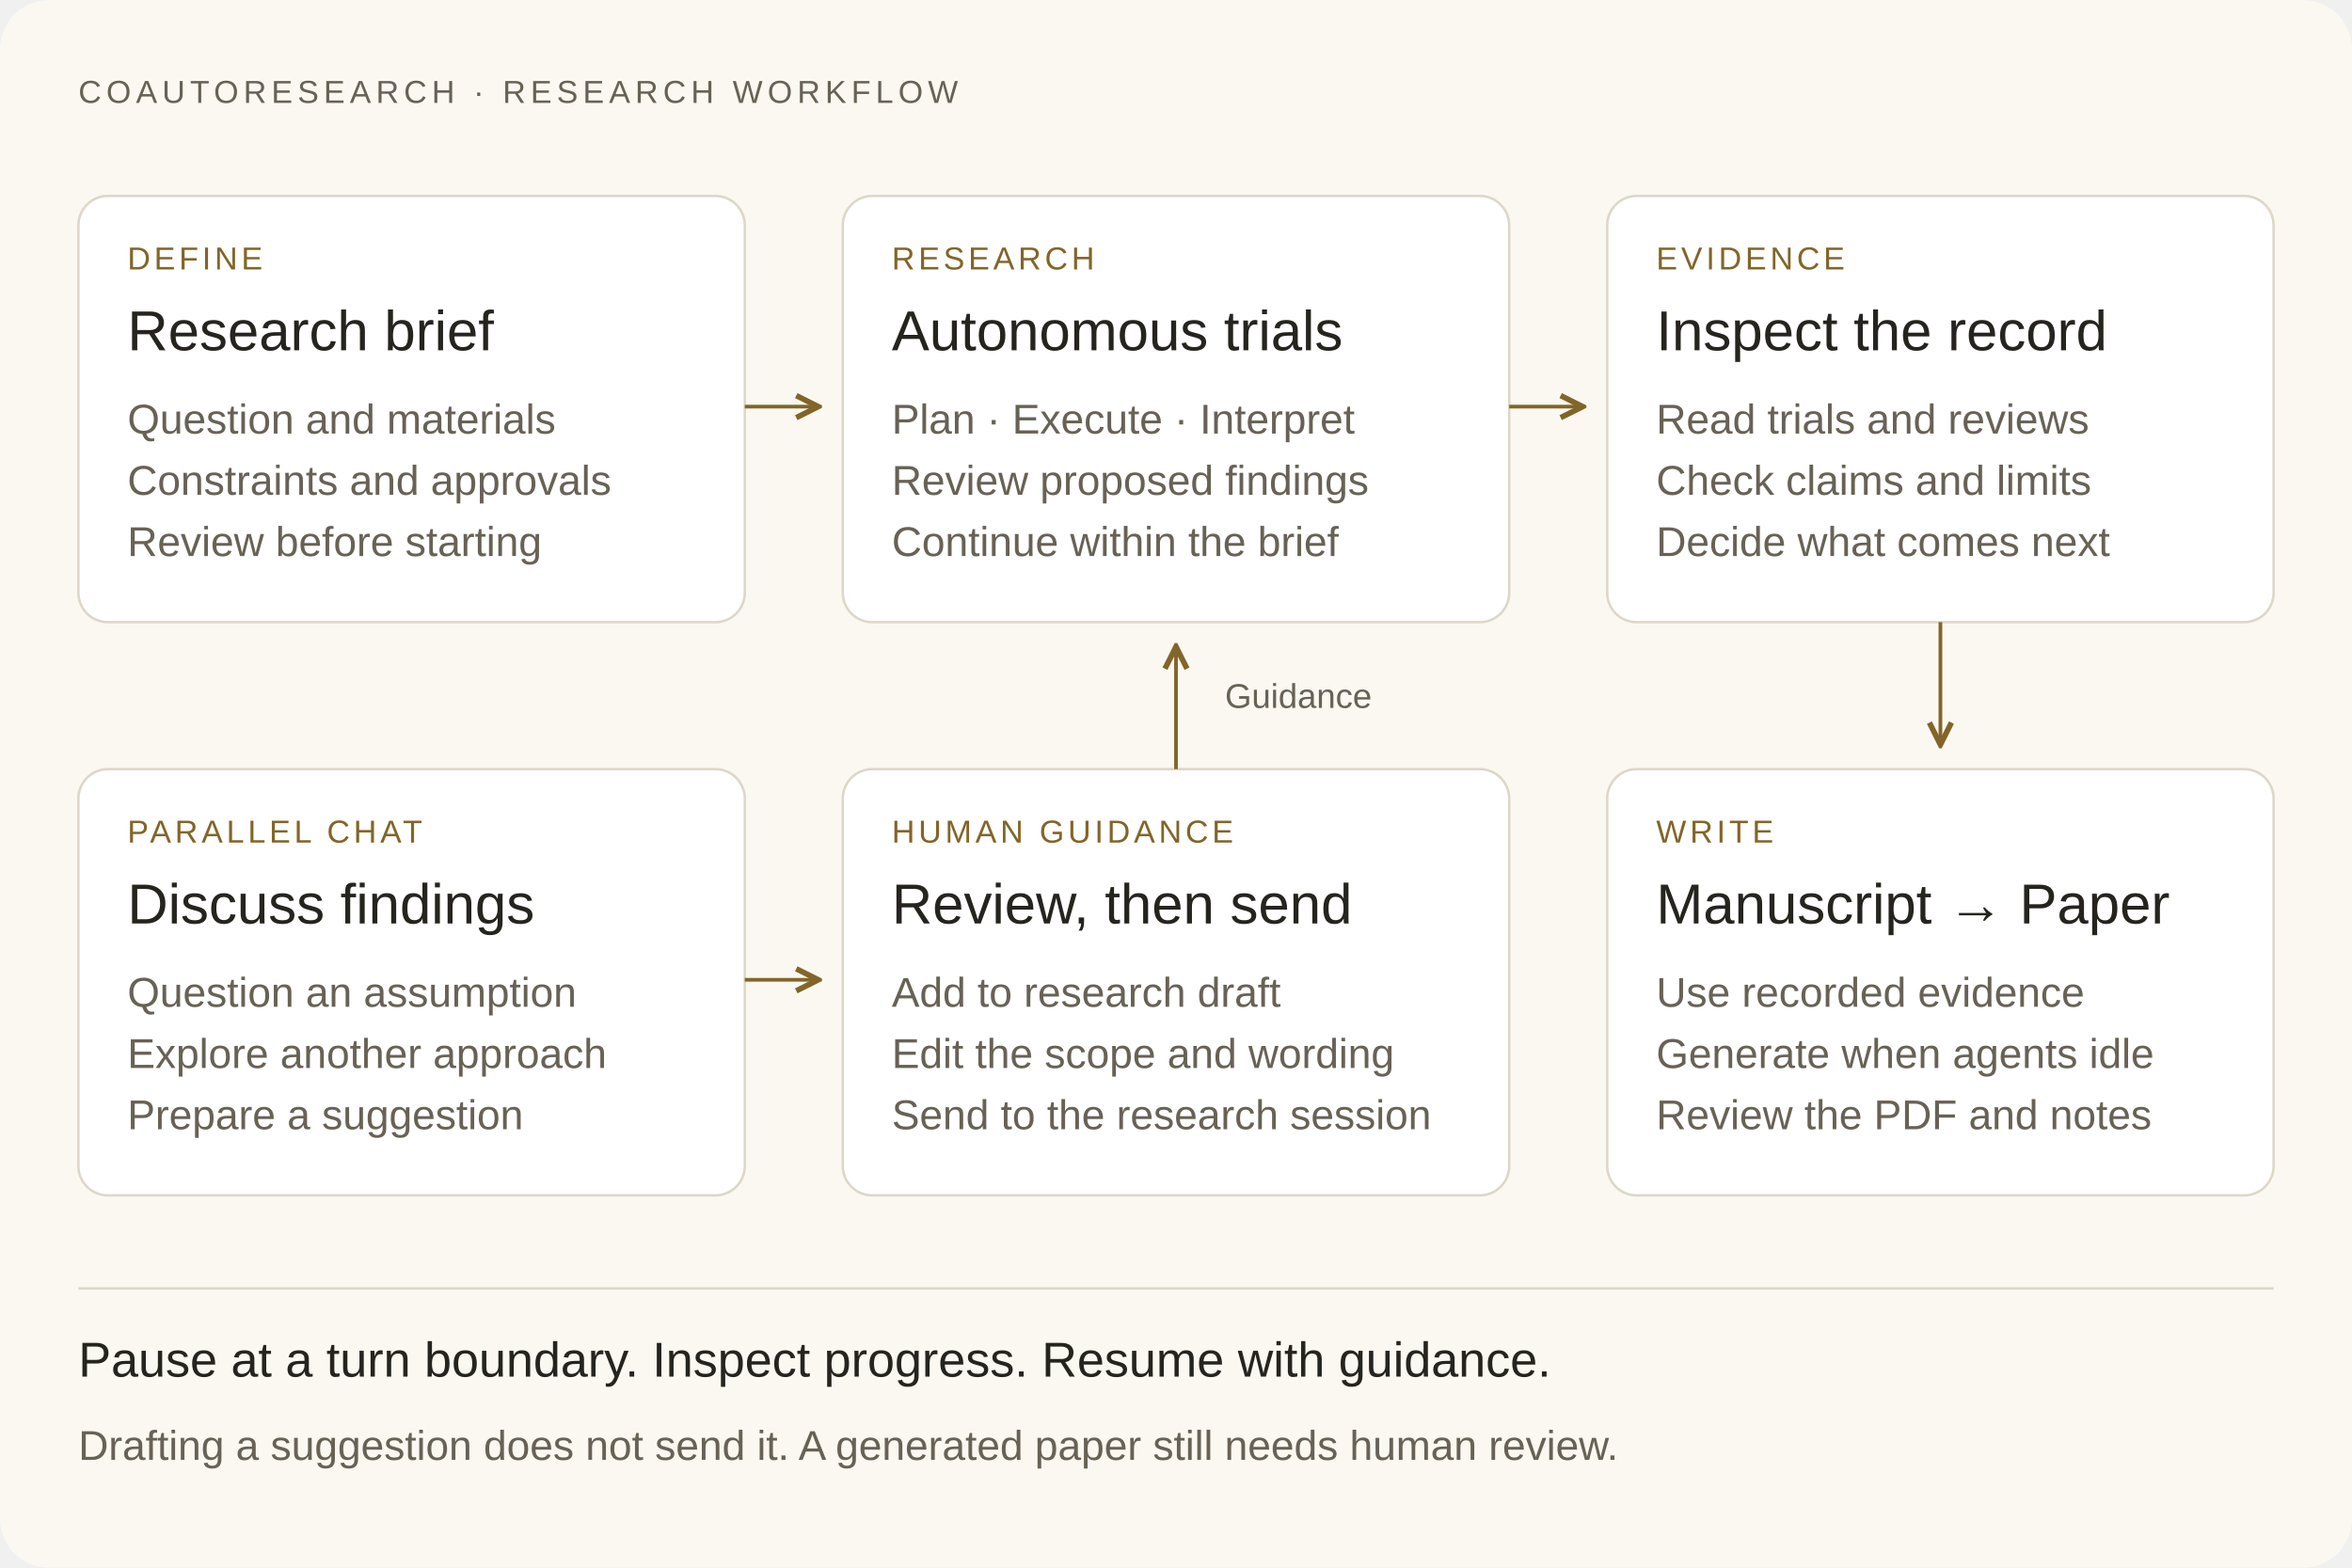
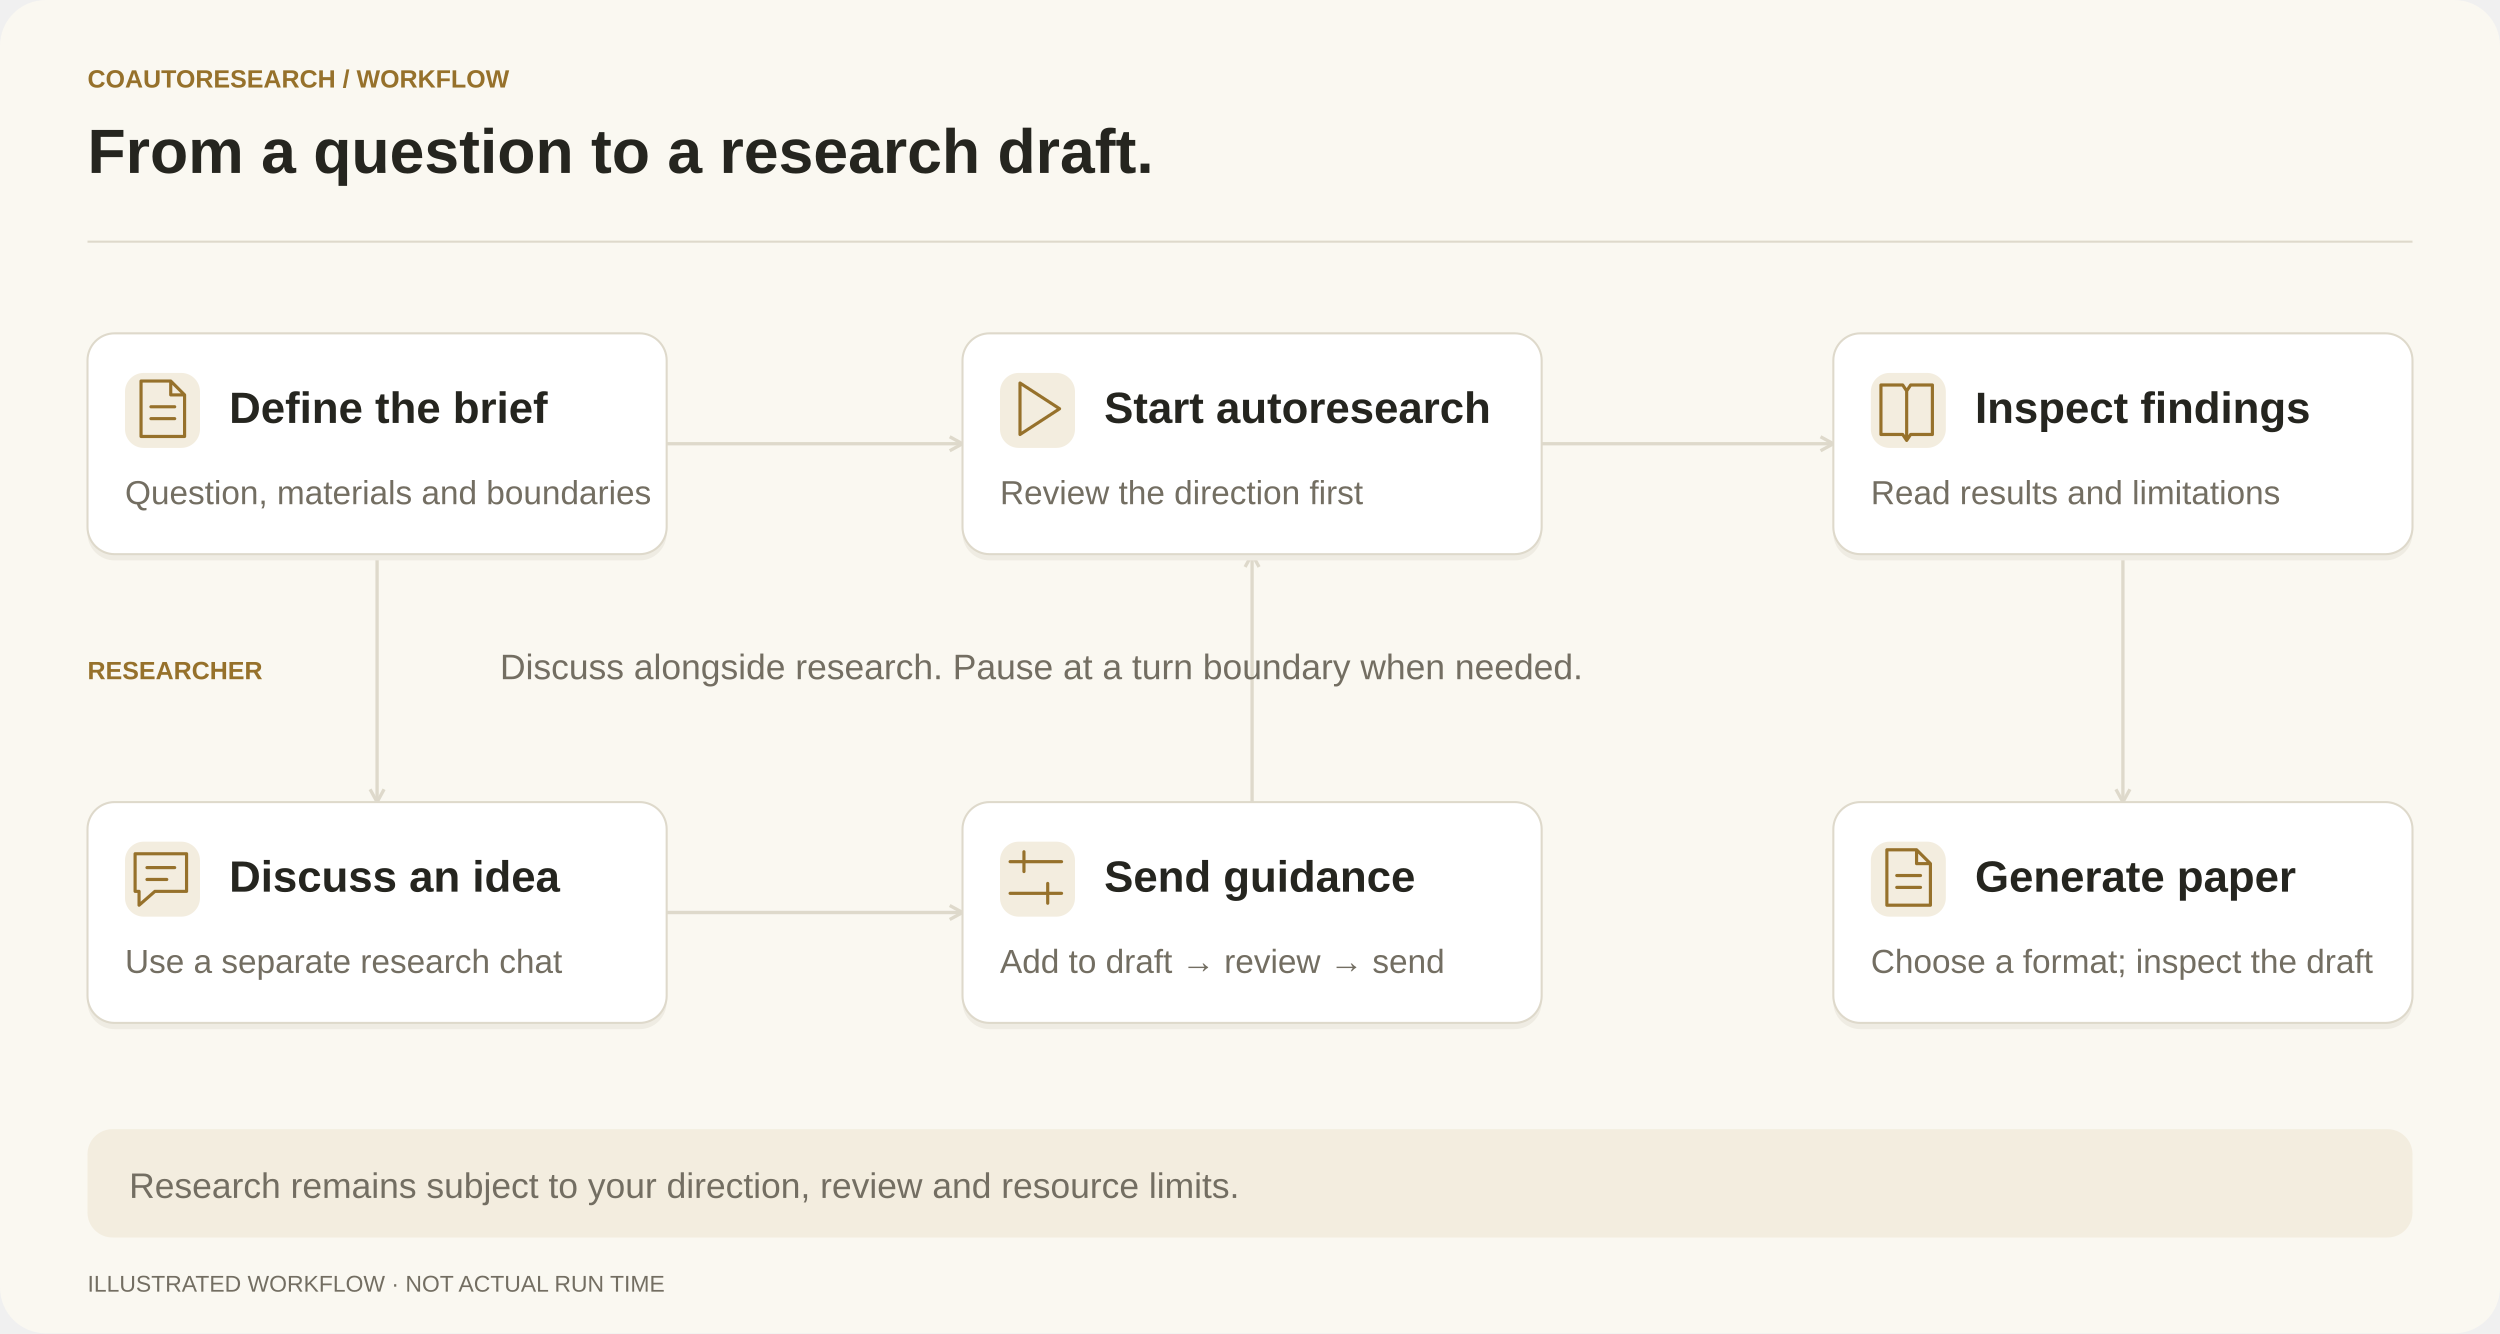
- <svg xmlns="http://www.w3.org/2000/svg" width="960" height="640" viewBox="0 0 960 640" role="img" aria-labelledby="title desc">
-   <defs>
-     <marker id="arrow" markerWidth="8" markerHeight="8" refX="7" refY="4" orient="auto-start-reverse">
-       <path d="M1 1 L7 4 L1 7" fill="none" stroke="#826528" stroke-width="1.5" />
-     </marker>
-   </defs>
-   <rect width="960" height="640" rx="20" fill="#faf8f1" />
+ <svg xmlns="http://www.w3.org/2000/svg" width="1200" height="640" viewBox="0 0 1200 640" role="img">
+   <rect width="1200" height="640" rx="22" fill="#faf8f1" />
  <g font-family="Arial, Helvetica, sans-serif">
-     <text x="32" y="42" fill="#686256" font-size="13" letter-spacing="2">COAUTORESEARCH · RESEARCH WORKFLOW</text>
-     <rect x="32" y="80" width="272" height="174" rx="12" fill="#ffffff" stroke="#ddd7c9" />
-     <text x="52" y="110" fill="#826528" font-size="13" letter-spacing="1.5">DEFINE</text>
-     <text x="52" y="143" fill="#26241f" font-size="23">Research brief</text>
-     <text x="52" y="177" fill="#686256" font-size="17">Question and materials</text>
-     <text x="52" y="202" fill="#686256" font-size="17">Constraints and approvals</text>
-     <text x="52" y="227" fill="#686256" font-size="17">Review before starting</text>
-     <rect x="344" y="80" width="272" height="174" rx="12" fill="#ffffff" stroke="#ddd7c9" />
-     <text x="364" y="110" fill="#826528" font-size="13" letter-spacing="1.5">RESEARCH</text>
-     <text x="364" y="143" fill="#26241f" font-size="23">Autonomous trials</text>
-     <text x="364" y="177" fill="#686256" font-size="17">Plan · Execute · Interpret</text>
-     <text x="364" y="202" fill="#686256" font-size="17">Review proposed findings</text>
-     <text x="364" y="227" fill="#686256" font-size="17">Continue within the brief</text>
-     <rect x="656" y="80" width="272" height="174" rx="12" fill="#ffffff" stroke="#ddd7c9" />
-     <text x="676" y="110" fill="#826528" font-size="13" letter-spacing="1.5">EVIDENCE</text>
-     <text x="676" y="143" fill="#26241f" font-size="23">Inspect the record</text>
-     <text x="676" y="177" fill="#686256" font-size="17">Read trials and reviews</text>
-     <text x="676" y="202" fill="#686256" font-size="17">Check claims and limits</text>
-     <text x="676" y="227" fill="#686256" font-size="17">Decide what comes next</text>
-     <path d="M304 166 H334" fill="none" stroke="#826528" stroke-width="1.5" marker-end="url(#arrow)" />
-     <path d="M616 166 H646" fill="none" stroke="#826528" stroke-width="1.5" marker-end="url(#arrow)" />
-     <rect x="32" y="314" width="272" height="174" rx="12" fill="#ffffff" stroke="#ddd7c9" />
-     <text x="52" y="344" fill="#826528" font-size="13" letter-spacing="1.5">PARALLEL CHAT</text>
-     <text x="52" y="377" fill="#26241f" font-size="23">Discuss findings</text>
-     <text x="52" y="411" fill="#686256" font-size="17">Question an assumption</text>
-     <text x="52" y="436" fill="#686256" font-size="17">Explore another approach</text>
-     <text x="52" y="461" fill="#686256" font-size="17">Prepare a suggestion</text>
-     <rect x="344" y="314" width="272" height="174" rx="12" fill="#ffffff" stroke="#ddd7c9" />
-     <text x="364" y="344" fill="#826528" font-size="13" letter-spacing="1.5">HUMAN GUIDANCE</text>
-     <text x="364" y="377" fill="#26241f" font-size="23">Review, then send</text>
-     <text x="364" y="411" fill="#686256" font-size="17">Add to research draft</text>
-     <text x="364" y="436" fill="#686256" font-size="17">Edit the scope and wording</text>
-     <text x="364" y="461" fill="#686256" font-size="17">Send to the research session</text>
-     <path d="M304 400 H334" fill="none" stroke="#826528" stroke-width="1.5" marker-end="url(#arrow)" />
-     <path d="M480 314 V264" fill="none" stroke="#826528" stroke-width="1.5" marker-end="url(#arrow)" />
-     <text x="500" y="289" fill="#686256" font-size="14">Guidance</text>
-     <rect x="656" y="314" width="272" height="174" rx="12" fill="#ffffff" stroke="#ddd7c9" />
-     <text x="676" y="344" fill="#826528" font-size="13" letter-spacing="1.5">WRITE</text>
-     <text x="676" y="377" fill="#26241f" font-size="23">Manuscript → Paper</text>
-     <text x="676" y="411" fill="#686256" font-size="17">Use recorded evidence</text>
-     <text x="676" y="436" fill="#686256" font-size="17">Generate when agents idle</text>
-     <text x="676" y="461" fill="#686256" font-size="17">Review the PDF and notes</text>
-     <path d="M792 254 V304" fill="none" stroke="#826528" stroke-width="1.5" marker-end="url(#arrow)" />
-     <path d="M32 526 H928" stroke="#ddd7c9" />
-     <text x="32" y="562" fill="#26241f" font-size="20">Pause at a turn boundary. Inspect progress. Resume with guidance.</text>
-     <text x="32" y="596" fill="#686256" font-size="17">Drafting a suggestion does not send it. A generated paper still needs human review.</text>
+     <path d="M320.00 213.00 L462.00 213.00" fill="none" stroke="#ded9cb" stroke-width="1.6" stroke-linejoin="round" />
+     <path d="M455.857 216.356 L462 213 L455.857 209.644" stroke="#ded9cb" stroke-width="1.6" fill="none" />
+     <path d="M740.00 213.00 L880.00 213.00" fill="none" stroke="#ded9cb" stroke-width="1.6" stroke-linejoin="round" />
+     <path d="M873.857 216.356 L880 213 L873.857 209.644" stroke="#ded9cb" stroke-width="1.6" fill="none" />
+     <path d="M181.00 266.00 L181.00 385.00" fill="none" stroke="#ded9cb" stroke-width="1.6" stroke-linejoin="round" />
+     <path d="M177.644 378.857 L181 385 L184.356 378.857" stroke="#ded9cb" stroke-width="1.6" fill="none" />
+     <path d="M320.00 438.00 L462.00 438.00" fill="none" stroke="#ded9cb" stroke-width="1.6" stroke-linejoin="round" />
+     <path d="M455.857 441.356 L462 438 L455.857 434.644" stroke="#ded9cb" stroke-width="1.6" fill="none" />
+     <path d="M601.00 385.00 L601.00 266.00" fill="none" stroke="#ded9cb" stroke-width="1.6" stroke-linejoin="round" />
+     <path d="M604.356 272.143 L601 266 L597.644 272.143" stroke="#ded9cb" stroke-width="1.6" fill="none" />
+     <path d="M1019.00 266.00 L1019.00 385.00" fill="none" stroke="#ded9cb" stroke-width="1.6" stroke-linejoin="round" />
+     <path d="M1015.644 378.857 L1019 385 L1022.356 378.857" stroke="#ded9cb" stroke-width="1.6" fill="none" />
+     <text x="42" y="42" fill="#96712b" font-size="12" font-weight="600" text-anchor="start">COAUTORESEARCH / WORKFLOW</text>
+     <text x="42" y="83" fill="#25251f" font-size="30" font-weight="600" text-anchor="start">From a question to a research draft.</text>
+     <rect x="42" y="163" width="278" height="106" rx="13" fill="#efecE3" />
+     <rect x="42" y="160" width="278" height="106" rx="13" fill="#ffffff" stroke="#ded9cb" />
+     <rect x="60" y="179" width="36" height="36" rx="9" fill="#f3eddf" />
+     <path d="M6 2 H21 L28 9 V30 H6 Z M21 2 V9 H28 M11 15 H23 M11 21 H23" transform="translate(62,181) scale(.95)" stroke="#96712b" stroke-width="1.6" stroke-linejoin="round" stroke-linecap="round" fill="none" />
+     <text x="110" y="203" fill="#25251f" font-size="21" font-weight="600" text-anchor="start">Define the brief</text>
+     <text x="60" y="242" fill="#736e62" font-size="16" font-weight="400" text-anchor="start">Question, materials and boundaries</text>
+     <rect x="462" y="163" width="278" height="106" rx="13" fill="#efecE3" />
+     <rect x="462" y="160" width="278" height="106" rx="13" fill="#ffffff" stroke="#ded9cb" />
+     <rect x="480" y="179" width="36" height="36" rx="9" fill="#f3eddf" />
+     <path d="M8 3 L28 16 L8 29 Z" transform="translate(482,181) scale(.95)" stroke="#96712b" stroke-width="1.6" stroke-linejoin="round" stroke-linecap="round" fill="none" />
+     <text x="530" y="203" fill="#25251f" font-size="21" font-weight="600" text-anchor="start">Start autoresearch</text>
+     <text x="480" y="242" fill="#736e62" font-size="16" font-weight="400" text-anchor="start">Review the direction first</text>
+     <rect x="880" y="163" width="278" height="106" rx="13" fill="#efecE3" />
+     <rect x="880" y="160" width="278" height="106" rx="13" fill="#ffffff" stroke="#ded9cb" />
+     <rect x="898" y="179" width="36" height="36" rx="9" fill="#f3eddf" />
+     <path d="M3 4 H14 L16 7 L18 4 H29 V29 H18 L16 32 L14 29 H3 Z M16 7 V32" transform="translate(900,181) scale(.95)" stroke="#96712b" stroke-width="1.6" stroke-linejoin="round" stroke-linecap="round" fill="none" />
+     <text x="948" y="203" fill="#25251f" font-size="21" font-weight="600" text-anchor="start">Inspect findings</text>
+     <text x="898" y="242" fill="#736e62" font-size="16" font-weight="400" text-anchor="start">Read results and limitations</text>
+     <rect x="42" y="388" width="278" height="106" rx="13" fill="#efecE3" />
+     <rect x="42" y="385" width="278" height="106" rx="13" fill="#ffffff" stroke="#ded9cb" />
+     <rect x="60" y="404" width="36" height="36" rx="9" fill="#f3eddf" />
+     <path d="M3 4 H29 V23 H13 L5 30 V23 H3 Z M9 11 H23 M9 17 H19" transform="translate(62,406) scale(.95)" stroke="#96712b" stroke-width="1.6" stroke-linejoin="round" stroke-linecap="round" fill="none" />
+     <text x="110" y="428" fill="#25251f" font-size="21" font-weight="600" text-anchor="start">Discuss an idea</text>
+     <text x="60" y="467" fill="#736e62" font-size="16" font-weight="400" text-anchor="start">Use a separate research chat</text>
+     <rect x="462" y="388" width="278" height="106" rx="13" fill="#efecE3" />
+     <rect x="462" y="385" width="278" height="106" rx="13" fill="#ffffff" stroke="#ded9cb" />
+     <rect x="480" y="404" width="36" height="36" rx="9" fill="#f3eddf" />
+     <path d="M3 8 H29 M3 24 H29 M10 3 V13 M22 19 V29" transform="translate(482,406) scale(.95)" stroke="#96712b" stroke-width="1.6" stroke-linejoin="round" stroke-linecap="round" fill="none" />
+     <text x="530" y="428" fill="#25251f" font-size="21" font-weight="600" text-anchor="start">Send guidance</text>
+     <text x="480" y="467" fill="#736e62" font-size="16" font-weight="400" text-anchor="start">Add to draft → review → send</text>
+     <rect x="880" y="388" width="278" height="106" rx="13" fill="#efecE3" />
+     <rect x="880" y="385" width="278" height="106" rx="13" fill="#ffffff" stroke="#ded9cb" />
+     <rect x="898" y="404" width="36" height="36" rx="9" fill="#f3eddf" />
+     <path d="M6 2 H21 L28 9 V30 H6 Z M21 2 V9 H28 M11 15 H23 M11 21 H23" transform="translate(900,406) scale(.95)" stroke="#96712b" stroke-width="1.6" stroke-linejoin="round" stroke-linecap="round" fill="none" />
+     <text x="948" y="428" fill="#25251f" font-size="21" font-weight="600" text-anchor="start">Generate paper</text>
+     <text x="898" y="467" fill="#736e62" font-size="16" font-weight="400" text-anchor="start">Choose a format; inspect the draft</text>
+     <text x="42" y="326" fill="#96712b" font-size="12" font-weight="600" text-anchor="start">RESEARCHER</text>
+     <text x="240" y="326" fill="#736e62" font-size="17" font-weight="400" text-anchor="start">Discuss alongside research. Pause at a turn boundary when needed.</text>
+     <path d="M42 116 H1158" stroke="#ded9cb" />
+     <rect x="42" y="542" width="1116" height="52" rx="12" fill="#f3eddf" />
+     <text x="42" y="620" fill="#736e62" font-size="11" font-weight="400" text-anchor="start">ILLUSTRATED WORKFLOW · NOT ACTUAL RUN TIME</text>
+     <text x="62" y="575" fill="#736e62" font-size="17" font-weight="400" text-anchor="start">Research remains subject to your direction, review and resource limits.</text>
  </g>
</svg>
